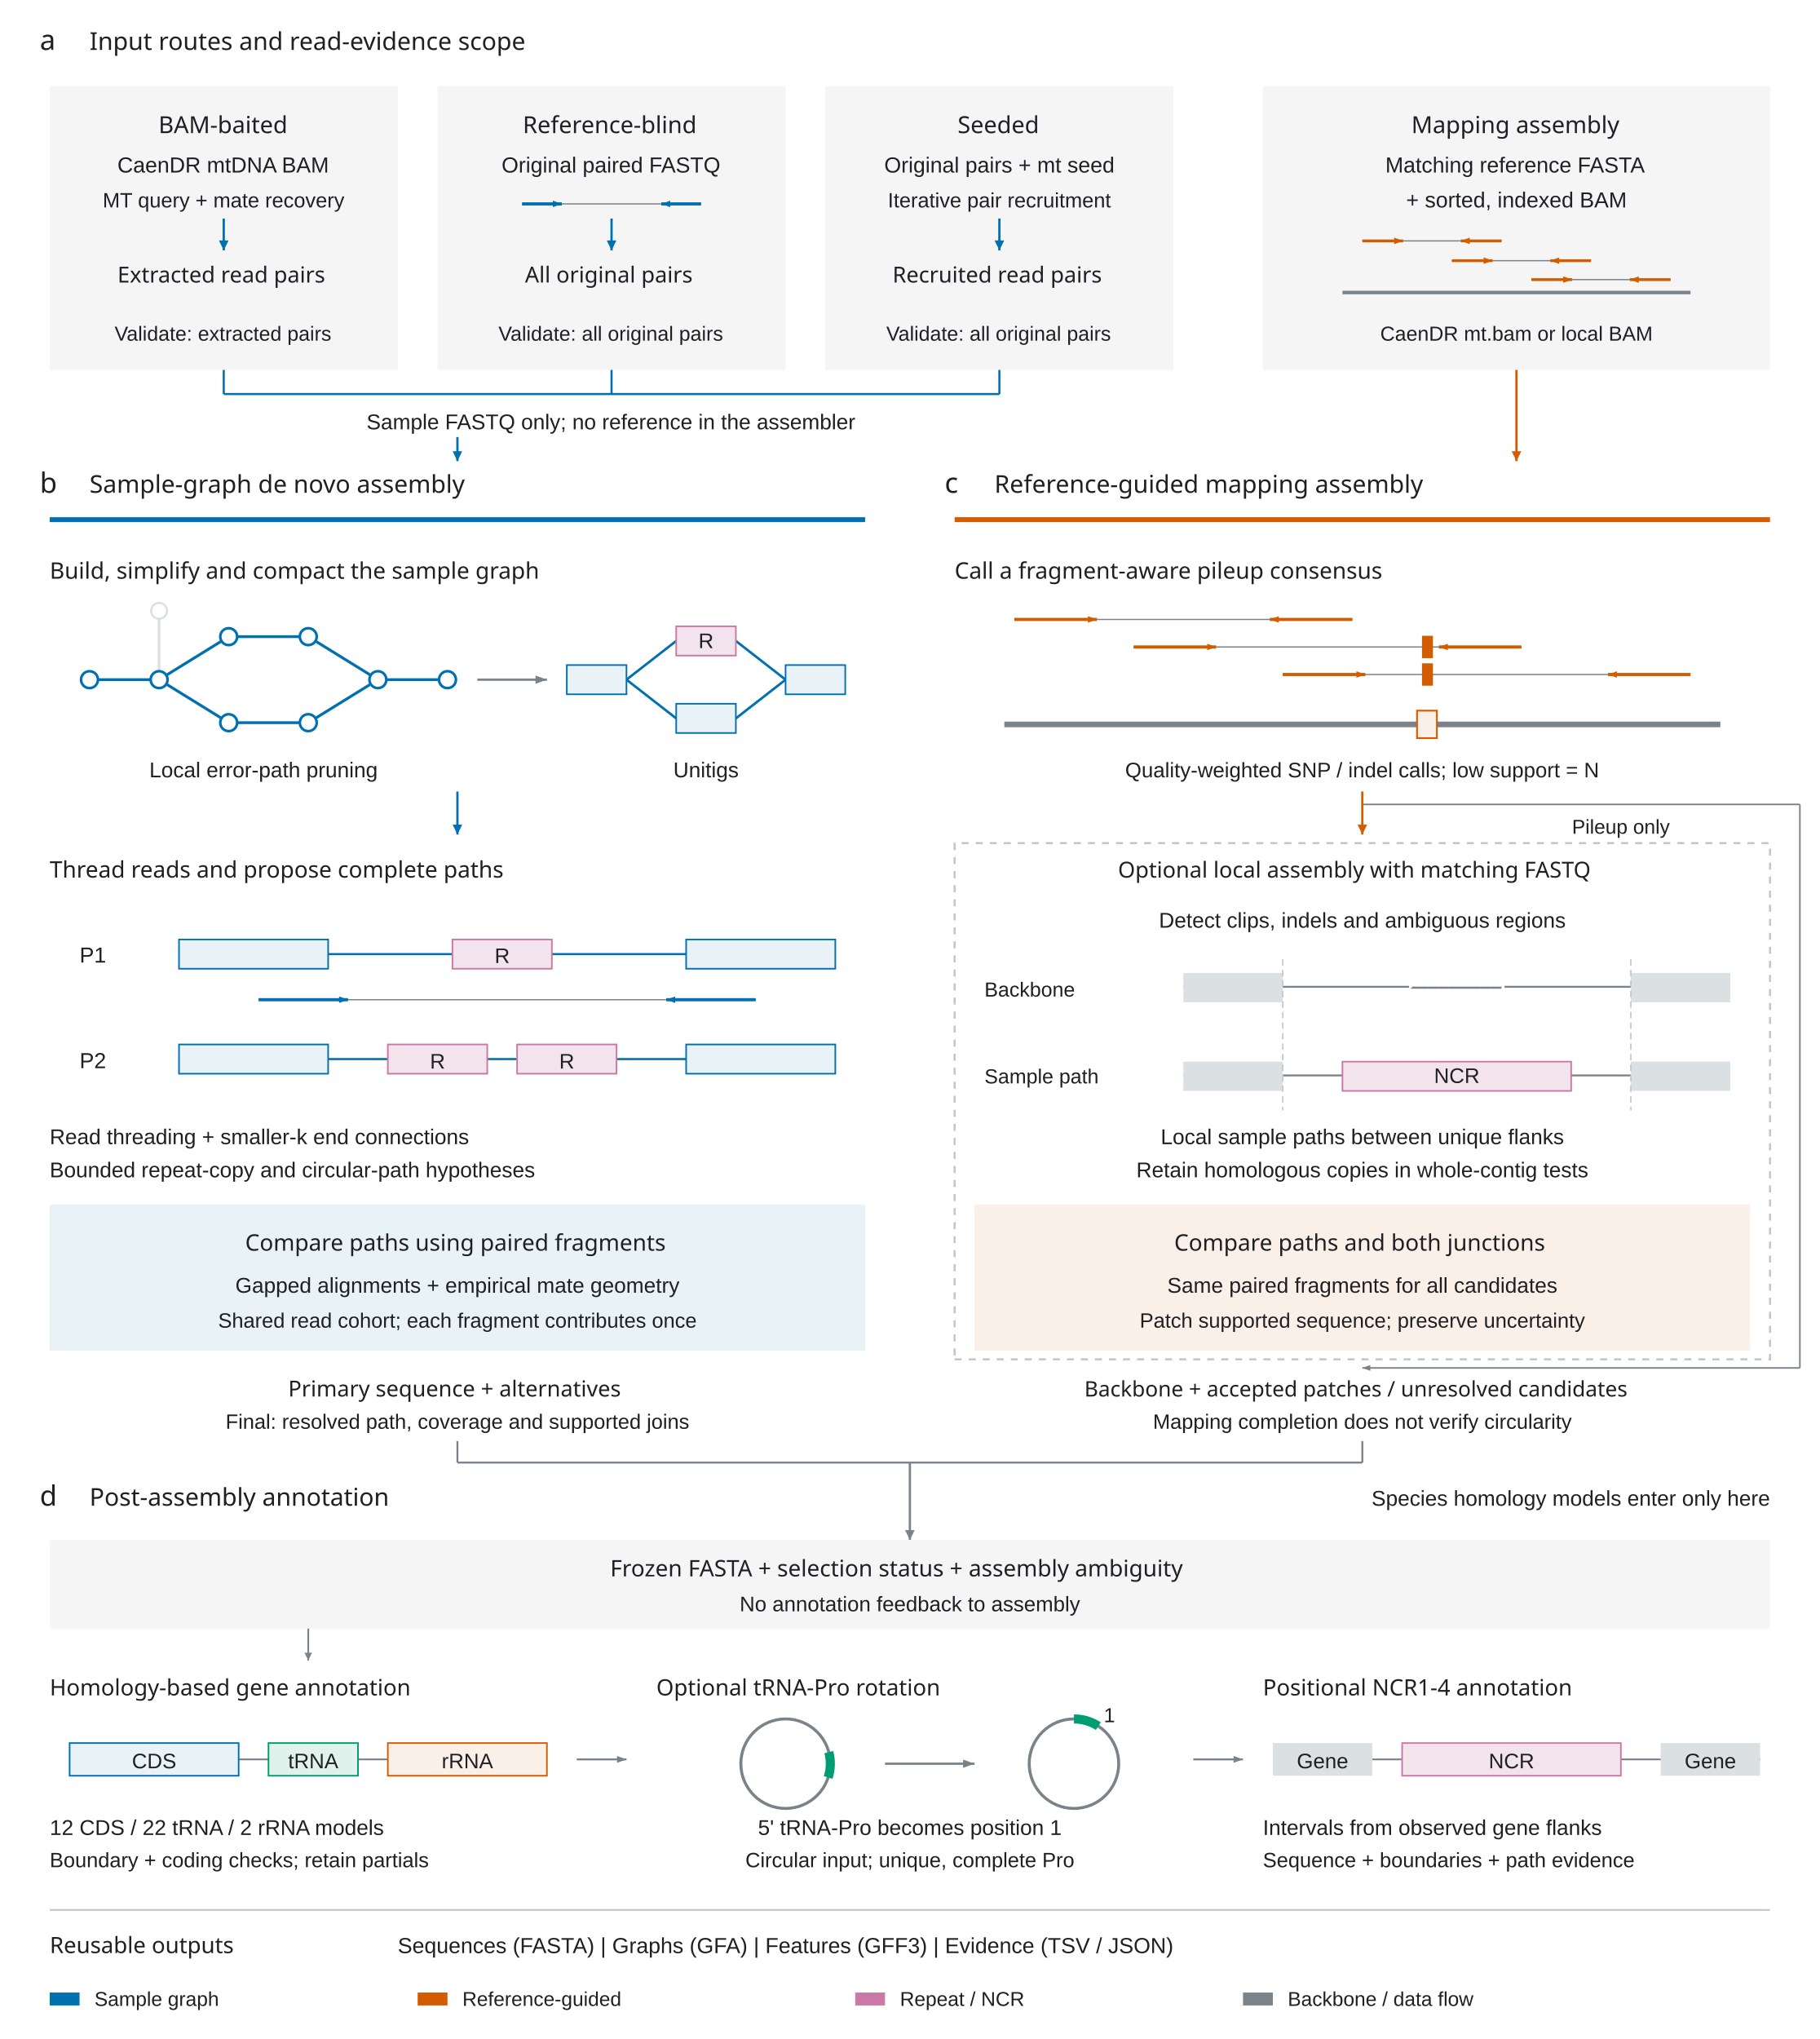
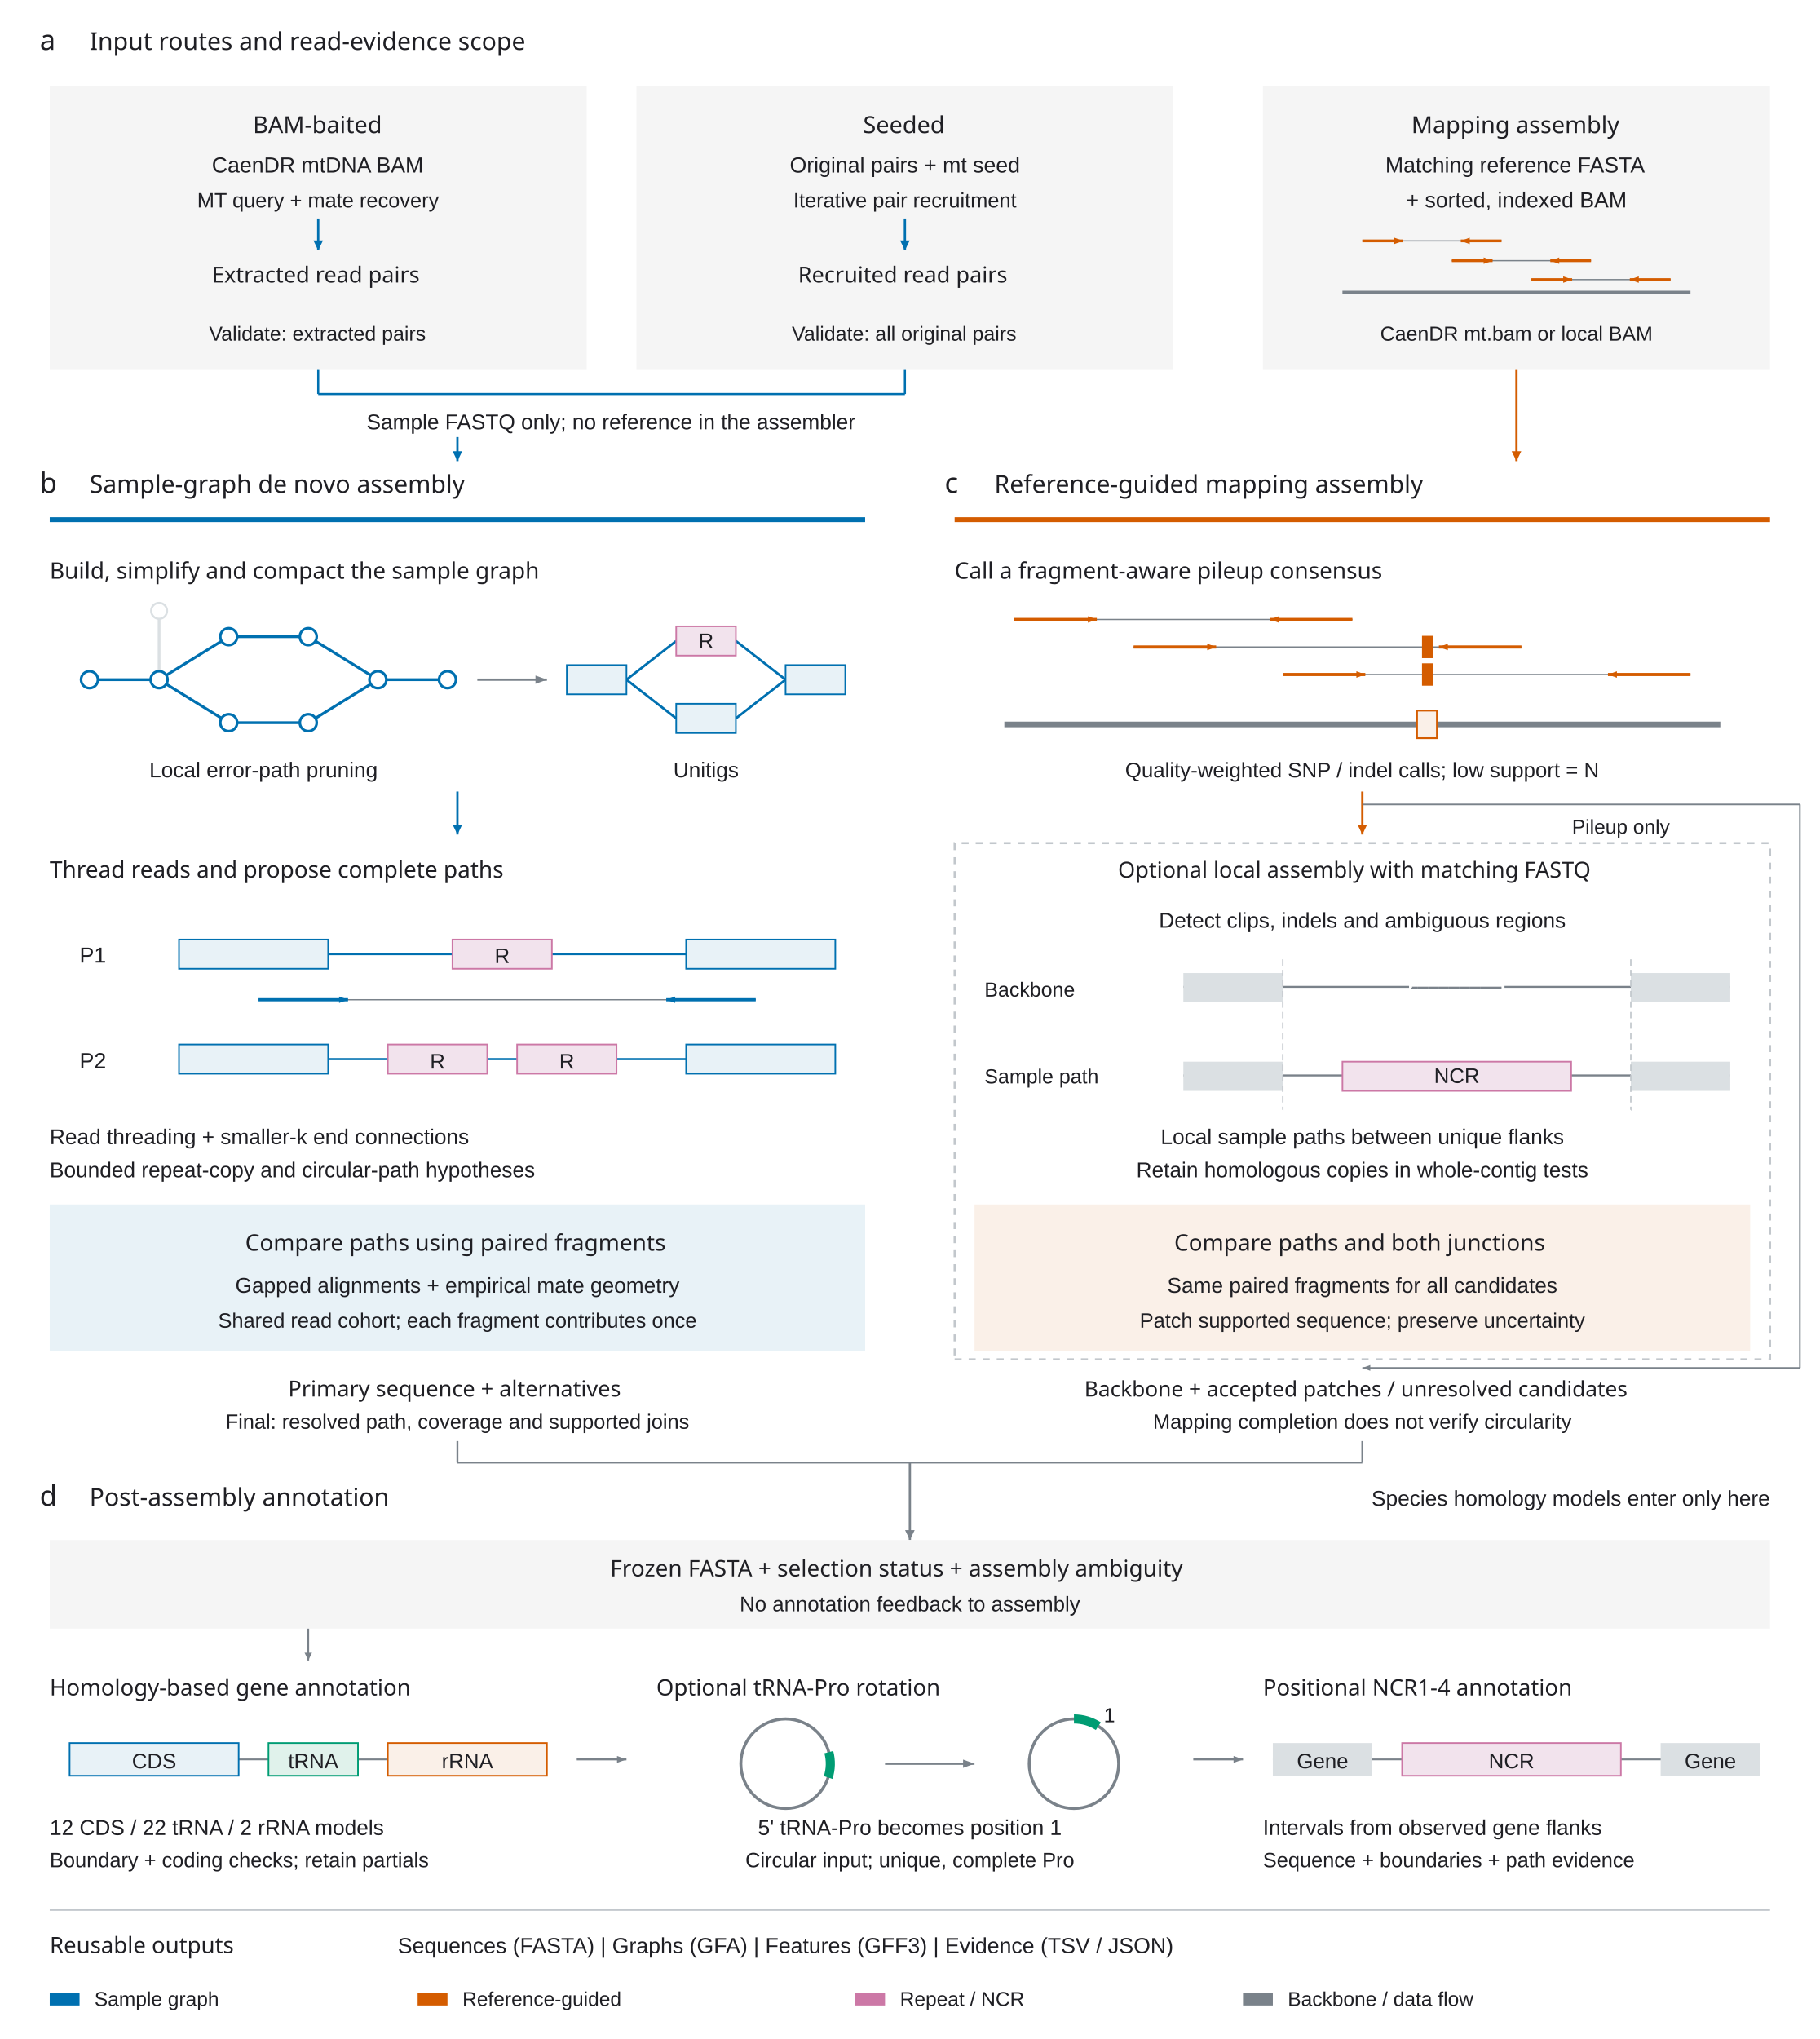
<svg xmlns="http://www.w3.org/2000/svg" width="183mm" height="205mm" preserveAspectRatio="xMinYMin meet" viewBox="0 0 518.74 581.102" version="1.0" fill-rule="evenodd">
  <clipPath id="clip">
    <rect x="0" y="0" width="518.74" height="581.102" />
  </clipPath>
  <g id="group" transform="scale(1,-1) translate(0,-581.1024)" style="clip-path: url(#clip)">
    <g transform="">
      <rect x="0" y="0" width="518.74" height="581.102" style="stroke: none; stroke-linecap: butt; stroke-width: 1; fill: rgb(100%,100%,100%); fill-rule: evenodd;" />
      <g transform="" id="panel_a">
        <text x="11.339" y="567.126" style="font-family: Arial-Bold; font-size: 8px;fill: rgb(12%,12%,14%); stroke:none;" transform="translate(0,1134) scale(1,-1)">a</text>
        <text x="25.512" y="567.126" style="font-family: Arial-Bold; font-size: 7px;fill: rgb(12%,12%,14%); stroke:none;" transform="translate(0,1134) scale(1,-1)">Input routes and read-evidence scope</text>
-         <rect x="14.173" y="475.67" width="99.213" height="80.913" style="stroke: none; stroke-linecap: butt; stroke-width: 0.5; fill: rgb(96%,96%,96%); fill-rule: evenodd;" />
-         <rect x="124.724" y="475.67" width="99.213" height="80.913" style="stroke: none; stroke-linecap: butt; stroke-width: 0.5; fill: rgb(96%,96%,96%); fill-rule: evenodd;" />
-         <rect x="235.276" y="475.67" width="99.213" height="80.913" style="stroke: none; stroke-linecap: butt; stroke-width: 0.5; fill: rgb(96%,96%,96%); fill-rule: evenodd;" />
+         <rect x="14.173" y="475.67" width="153.071" height="80.913" style="stroke: none; stroke-linecap: butt; stroke-width: 0.5; fill: rgb(96%,96%,96%); fill-rule: evenodd;" />
+         <rect x="181.417" y="475.67" width="153.071" height="80.913" style="stroke: none; stroke-linecap: butt; stroke-width: 0.5; fill: rgb(96%,96%,96%); fill-rule: evenodd;" />
        <rect x="360" y="475.67" width="144.567" height="80.913" style="stroke: none; stroke-linecap: butt; stroke-width: 0.5; fill: rgb(96%,96%,96%); fill-rule: evenodd;" />
-         <text x="45.17" y="543.833" style="font-family: Arial-Bold; font-size: 6.7px;fill: rgb(12%,12%,14%); stroke:none;" transform="translate(0,1087) scale(1,-1)">BAM-baited</text>
-         <text x="33.462" y="532.064" style="font-family: Arial; font-size: 6.2px;fill: rgb(12%,12%,14%); stroke:none;" transform="translate(0,1064) scale(1,-1)">CaenDR mtDNA BAM</text>
-         <text x="29.27" y="522.011" style="font-family: Arial; font-size: 5.9px;fill: rgb(12%,12%,14%); stroke:none;" transform="translate(0,1044) scale(1,-1)">MT query + mate recovery</text>
-         <path d="M 63.78,518.824 L 63.78,509.752 Z" style="stroke: rgb(0%,44%,69%); stroke-linecap: butt; stroke-width: 0.65;" />
-         <polygon points="63.78 509.752, 65.149 512.572, 62.41 512.572" style="stroke: none; stroke-linecap: butt; stroke-width: 1; fill: rgb(0%,44%,69%); fill-rule: evenodd;" />
-         <text x="33.49" y="501.415" style="font-family: Arial-Bold; font-size: 6.3px;fill: rgb(12%,12%,14%); stroke:none;" transform="translate(0,1002) scale(1,-1)">Extracted read pairs</text>
-         <text x="32.668" y="484.988" style="font-family: Arial; font-size: 5.8px;fill: rgb(12%,12%,14%); stroke:none;" transform="translate(0,969) scale(1,-1)">Validate: extracted pairs</text>
-         <text x="149.014" y="543.833" style="font-family: Arial-Bold; font-size: 6.7px;fill: rgb(12%,12%,14%); stroke:none;" transform="translate(0,1087) scale(1,-1)">Reference-blind</text>
-         <text x="142.975" y="532.064" style="font-family: Arial; font-size: 6.2px;fill: rgb(12%,12%,14%); stroke:none;" transform="translate(0,1064) scale(1,-1)">Original paired FASTQ</text>
-         <path d="M 148.819,522.992 L 199.843,522.992 Z" style="stroke: rgb(48%,51%,54%); stroke-linecap: butt; stroke-width: 0.35;" />
-         <path d="M 148.819,522.992 L 160.157,522.992 Z" style="stroke: rgb(0%,44%,69%); stroke-linecap: butt; stroke-width: 0.9;" />
-         <polygon points="160.157 522.992, 157.606 523.919, 157.606 522.065" style="stroke: none; stroke-linecap: butt; stroke-width: 1; fill: rgb(0%,44%,69%); fill-rule: evenodd;" />
-         <path d="M 199.843,522.992 L 188.504,522.992 Z" style="stroke: rgb(0%,44%,69%); stroke-linecap: butt; stroke-width: 0.9;" />
-         <polygon points="188.504 522.992, 191.055 522.065, 191.055 523.919" style="stroke: none; stroke-linecap: butt; stroke-width: 1; fill: rgb(0%,44%,69%); fill-rule: evenodd;" />
-         <path d="M 174.331,518.824 L 174.331,509.752 Z" style="stroke: rgb(0%,44%,69%); stroke-linecap: butt; stroke-width: 0.65;" />
-         <polygon points="174.331 509.752, 175.7 512.572, 172.962 512.572" style="stroke: none; stroke-linecap: butt; stroke-width: 1; fill: rgb(0%,44%,69%); fill-rule: evenodd;" />
-         <text x="149.651" y="501.415" style="font-family: Arial-Bold; font-size: 6.3px;fill: rgb(12%,12%,14%); stroke:none;" transform="translate(0,1002) scale(1,-1)">All original pairs</text>
-         <text x="142.091" y="484.988" style="font-family: Arial; font-size: 5.8px;fill: rgb(12%,12%,14%); stroke:none;" transform="translate(0,969) scale(1,-1)">Validate: all original pairs</text>
-         <text x="272.966" y="543.833" style="font-family: Arial-Bold; font-size: 6.7px;fill: rgb(12%,12%,14%); stroke:none;" transform="translate(0,1087) scale(1,-1)">Seeded</text>
-         <text x="252.059" y="532.064" style="font-family: Arial; font-size: 6.2px;fill: rgb(12%,12%,14%); stroke:none;" transform="translate(0,1064) scale(1,-1)">Original pairs + mt seed</text>
-         <text x="253.076" y="522.011" style="font-family: Arial; font-size: 5.9px;fill: rgb(12%,12%,14%); stroke:none;" transform="translate(0,1044) scale(1,-1)">Iterative pair recruitment</text>
-         <path d="M 284.882,518.824 L 284.882,509.752 Z" style="stroke: rgb(0%,44%,69%); stroke-linecap: butt; stroke-width: 0.65;" />
-         <polygon points="284.882 509.752, 286.251 512.572, 283.513 512.572" style="stroke: none; stroke-linecap: butt; stroke-width: 1; fill: rgb(0%,44%,69%); fill-rule: evenodd;" />
-         <text x="254.42" y="501.415" style="font-family: Arial-Bold; font-size: 6.3px;fill: rgb(12%,12%,14%); stroke:none;" transform="translate(0,1002) scale(1,-1)">Recruited read pairs</text>
-         <text x="252.642" y="484.988" style="font-family: Arial; font-size: 5.8px;fill: rgb(12%,12%,14%); stroke:none;" transform="translate(0,969) scale(1,-1)">Validate: all original pairs</text>
+         <text x="72.099" y="543.833" style="font-family: Arial-Bold; font-size: 6.7px;fill: rgb(12%,12%,14%); stroke:none;" transform="translate(0,1087) scale(1,-1)">BAM-baited</text>
+         <text x="60.391" y="532.064" style="font-family: Arial; font-size: 6.2px;fill: rgb(12%,12%,14%); stroke:none;" transform="translate(0,1064) scale(1,-1)">CaenDR mtDNA BAM</text>
+         <text x="56.199" y="522.011" style="font-family: Arial; font-size: 5.9px;fill: rgb(12%,12%,14%); stroke:none;" transform="translate(0,1044) scale(1,-1)">MT query + mate recovery</text>
+         <path d="M 90.709,518.824 L 90.709,509.752 Z" style="stroke: rgb(0%,44%,69%); stroke-linecap: butt; stroke-width: 0.65;" />
+         <polygon points="90.709 509.752, 92.078 512.572, 89.34 512.572" style="stroke: none; stroke-linecap: butt; stroke-width: 1; fill: rgb(0%,44%,69%); fill-rule: evenodd;" />
+         <text x="60.419" y="501.415" style="font-family: Arial-Bold; font-size: 6.3px;fill: rgb(12%,12%,14%); stroke:none;" transform="translate(0,1002) scale(1,-1)">Extracted read pairs</text>
+         <text x="59.597" y="484.988" style="font-family: Arial; font-size: 5.8px;fill: rgb(12%,12%,14%); stroke:none;" transform="translate(0,969) scale(1,-1)">Validate: extracted pairs</text>
+         <text x="246.036" y="543.833" style="font-family: Arial-Bold; font-size: 6.7px;fill: rgb(12%,12%,14%); stroke:none;" transform="translate(0,1087) scale(1,-1)">Seeded</text>
+         <text x="225.13" y="532.064" style="font-family: Arial; font-size: 6.2px;fill: rgb(12%,12%,14%); stroke:none;" transform="translate(0,1064) scale(1,-1)">Original pairs + mt seed</text>
+         <text x="226.147" y="522.011" style="font-family: Arial; font-size: 5.9px;fill: rgb(12%,12%,14%); stroke:none;" transform="translate(0,1044) scale(1,-1)">Iterative pair recruitment</text>
+         <path d="M 257.953,518.824 L 257.953,509.752 Z" style="stroke: rgb(0%,44%,69%); stroke-linecap: butt; stroke-width: 0.65;" />
+         <polygon points="257.953 509.752, 259.322 512.572, 256.584 512.572" style="stroke: none; stroke-linecap: butt; stroke-width: 1; fill: rgb(0%,44%,69%); fill-rule: evenodd;" />
+         <text x="227.491" y="501.415" style="font-family: Arial-Bold; font-size: 6.3px;fill: rgb(12%,12%,14%); stroke:none;" transform="translate(0,1002) scale(1,-1)">Recruited read pairs</text>
+         <text x="225.713" y="484.988" style="font-family: Arial; font-size: 5.8px;fill: rgb(12%,12%,14%); stroke:none;" transform="translate(0,969) scale(1,-1)">Validate: all original pairs</text>
        <text x="402.312" y="543.833" style="font-family: Arial-Bold; font-size: 6.7px;fill: rgb(12%,12%,14%); stroke:none;" transform="translate(0,1087) scale(1,-1)">Mapping assembly</text>
        <text x="394.896" y="532.064" style="font-family: Arial; font-size: 6.2px;fill: rgb(12%,12%,14%); stroke:none;" transform="translate(0,1064) scale(1,-1)">Matching reference FASTA</text>
        <text x="400.835" y="522.011" style="font-family: Arial; font-size: 6.2px;fill: rgb(12%,12%,14%); stroke:none;" transform="translate(0,1044) scale(1,-1)">+ sorted, indexed BAM</text>
        <path d="M 382.677,497.737 L 481.89,497.737 Z" style="stroke: rgb(48%,51%,54%); stroke-linecap: butt; stroke-width: 1;" />
        <path d="M 388.346,512.449 L 428.031,512.449 Z" style="stroke: rgb(48%,51%,54%); stroke-linecap: butt; stroke-width: 0.35;" />
        <path d="M 388.346,512.449 L 399.969,512.449 Z" style="stroke: rgb(83%,36%,0%); stroke-linecap: butt; stroke-width: 0.8;" />
        <polygon points="399.969 512.449, 397.417 513.376, 397.417 511.522" style="stroke: none; stroke-linecap: butt; stroke-width: 1; fill: rgb(83%,36%,0%); fill-rule: evenodd;" />
        <path d="M 428.031,512.449 L 416.409,512.449 Z" style="stroke: rgb(83%,36%,0%); stroke-linecap: butt; stroke-width: 0.8;" />
        <polygon points="416.409 512.449, 418.961 511.522, 418.961 513.376" style="stroke: none; stroke-linecap: butt; stroke-width: 1; fill: rgb(83%,36%,0%); fill-rule: evenodd;" />
        <path d="M 413.858,506.81 L 453.543,506.81 Z" style="stroke: rgb(48%,51%,54%); stroke-linecap: butt; stroke-width: 0.35;" />
        <path d="M 413.858,506.81 L 425.48,506.81 Z" style="stroke: rgb(83%,36%,0%); stroke-linecap: butt; stroke-width: 0.8;" />
        <polygon points="425.48 506.81, 422.929 507.736, 422.929 505.883" style="stroke: none; stroke-linecap: butt; stroke-width: 1; fill: rgb(83%,36%,0%); fill-rule: evenodd;" />
        <path d="M 453.543,506.81 L 441.921,506.81 Z" style="stroke: rgb(83%,36%,0%); stroke-linecap: butt; stroke-width: 0.8;" />
        <polygon points="441.921 506.81, 444.472 505.883, 444.472 507.736" style="stroke: none; stroke-linecap: butt; stroke-width: 1; fill: rgb(83%,36%,0%); fill-rule: evenodd;" />
        <path d="M 436.535,501.415 L 476.22,501.415 Z" style="stroke: rgb(48%,51%,54%); stroke-linecap: butt; stroke-width: 0.35;" />
        <path d="M 436.535,501.415 L 448.157,501.415 Z" style="stroke: rgb(83%,36%,0%); stroke-linecap: butt; stroke-width: 0.8;" />
        <polygon points="448.158 501.415, 445.606 502.342, 445.606 500.488" style="stroke: none; stroke-linecap: butt; stroke-width: 1; fill: rgb(83%,36%,0%); fill-rule: evenodd;" />
        <path d="M 476.22,501.415 L 464.598,501.415 Z" style="stroke: rgb(83%,36%,0%); stroke-linecap: butt; stroke-width: 0.8;" />
        <polygon points="464.598 501.415, 467.15 500.488, 467.15 502.342" style="stroke: none; stroke-linecap: butt; stroke-width: 1; fill: rgb(83%,36%,0%); fill-rule: evenodd;" />
        <text x="393.444" y="484.988" style="font-family: Arial; font-size: 5.8px;fill: rgb(12%,12%,14%); stroke:none;" transform="translate(0,969) scale(1,-1)">CaenDR mt.bam or local BAM</text>
-         <path d="M 63.78,475.67 L 63.78,468.805 Z" style="stroke: rgb(0%,44%,69%); stroke-linecap: butt; stroke-width: 0.6;" />
-         <path d="M 174.331,475.67 L 174.331,468.805 Z" style="stroke: rgb(0%,44%,69%); stroke-linecap: butt; stroke-width: 0.6;" />
-         <path d="M 284.882,475.67 L 284.882,468.805 Z" style="stroke: rgb(0%,44%,69%); stroke-linecap: butt; stroke-width: 0.6;" />
-         <path d="M 63.78,468.805 L 284.882,468.805 Z" style="stroke: rgb(0%,44%,69%); stroke-linecap: butt; stroke-width: 0.6;" />
+         <path d="M 90.709,475.67 L 90.709,468.805 Z" style="stroke: rgb(0%,44%,69%); stroke-linecap: butt; stroke-width: 0.6;" />
+         <path d="M 257.953,475.67 L 257.953,468.805 Z" style="stroke: rgb(0%,44%,69%); stroke-linecap: butt; stroke-width: 0.6;" />
+         <path d="M 90.709,468.805 L 257.953,468.805 Z" style="stroke: rgb(0%,44%,69%); stroke-linecap: butt; stroke-width: 0.6;" />
        <text x="104.487" y="459.242" style="font-family: Arial; font-size: 6.1px;fill: rgb(12%,12%,14%); stroke:none;" transform="translate(0,918) scale(1,-1)">Sample FASTQ only; no reference in the assembler</text>
        <path d="M 130.394,456.545 L 130.394,449.68 Z" style="stroke: rgb(0%,44%,69%); stroke-linecap: butt; stroke-width: 0.65;" />
        <polygon points="130.394 449.68, 131.763 452.5, 129.025 452.5" style="stroke: none; stroke-linecap: butt; stroke-width: 1; fill: rgb(0%,44%,69%); fill-rule: evenodd;" />
        <path d="M 432.283,475.67 L 432.283,449.68 Z" style="stroke: rgb(83%,36%,0%); stroke-linecap: butt; stroke-width: 0.65;" />
        <polygon points="432.284 449.68, 433.653 452.5, 430.914 452.5" style="stroke: none; stroke-linecap: butt; stroke-width: 1; fill: rgb(83%,36%,0%); fill-rule: evenodd;" />
      </g>
      <g transform="" id="panel_b">
        <text x="11.339" y="441.344" style="font-family: Arial-Bold; font-size: 8px;fill: rgb(12%,12%,14%); stroke:none;" transform="translate(0,882) scale(1,-1)">b</text>
        <text x="25.512" y="441.344" style="font-family: Arial-Bold; font-size: 7px;fill: rgb(12%,12%,14%); stroke:none;" transform="translate(0,882) scale(1,-1)">Sample-graph de novo assembly</text>
        <path d="M 14.173,433.007 L 246.614,433.007 Z" style="stroke: rgb(0%,44%,69%); stroke-linecap: butt; stroke-width: 1.4;" />
        <text x="14.173" y="416.824" style="font-family: Arial-Bold; font-size: 6.5px;fill: rgb(12%,12%,14%); stroke:none;" transform="translate(0,833) scale(1,-1)">Build, simplify and compact the sample graph</text>
        <path d="M 25.512,387.402 L 45.354,387.402 Z" style="stroke: rgb(0%,44%,69%); stroke-linecap: butt; stroke-width: 0.8;" />
        <path d="M 45.354,387.402 L 65.197,399.661 Z" style="stroke: rgb(0%,44%,69%); stroke-linecap: butt; stroke-width: 0.8;" />
        <path d="M 45.354,387.402 L 65.197,375.142 Z" style="stroke: rgb(0%,44%,69%); stroke-linecap: butt; stroke-width: 0.8;" />
        <path d="M 65.197,399.661 L 87.874,399.661 Z" style="stroke: rgb(0%,44%,69%); stroke-linecap: butt; stroke-width: 0.8;" />
        <path d="M 65.197,375.142 L 87.874,375.142 Z" style="stroke: rgb(0%,44%,69%); stroke-linecap: butt; stroke-width: 0.8;" />
        <path d="M 87.874,399.661 L 107.717,387.402 Z" style="stroke: rgb(0%,44%,69%); stroke-linecap: butt; stroke-width: 0.8;" />
        <path d="M 87.874,375.142 L 107.717,387.402 Z" style="stroke: rgb(0%,44%,69%); stroke-linecap: butt; stroke-width: 0.8;" />
        <path d="M 107.717,387.402 L 127.559,387.402 Z" style="stroke: rgb(0%,44%,69%); stroke-linecap: butt; stroke-width: 0.8;" />
        <path d="M 45.354,387.402 L 45.354,407.017 Z" style="stroke: rgb(86%,88%,89%); stroke-linecap: butt; stroke-width: 0.8;" />
        <circle cx="25.512" cy="387.402" r="2.409" style="stroke: rgb(0%,44%,69%); stroke-linecap: butt; stroke-width: 0.75; fill: rgb(100%,100%,100%); fill-rule: evenodd;" />
        <circle cx="45.354" cy="387.402" r="2.409" style="stroke: rgb(0%,44%,69%); stroke-linecap: butt; stroke-width: 0.75; fill: rgb(100%,100%,100%); fill-rule: evenodd;" />
        <circle cx="65.197" cy="399.661" r="2.409" style="stroke: rgb(0%,44%,69%); stroke-linecap: butt; stroke-width: 0.75; fill: rgb(100%,100%,100%); fill-rule: evenodd;" />
        <circle cx="65.197" cy="375.142" r="2.409" style="stroke: rgb(0%,44%,69%); stroke-linecap: butt; stroke-width: 0.75; fill: rgb(100%,100%,100%); fill-rule: evenodd;" />
        <circle cx="87.874" cy="399.661" r="2.409" style="stroke: rgb(0%,44%,69%); stroke-linecap: butt; stroke-width: 0.75; fill: rgb(100%,100%,100%); fill-rule: evenodd;" />
        <circle cx="87.874" cy="375.142" r="2.409" style="stroke: rgb(0%,44%,69%); stroke-linecap: butt; stroke-width: 0.75; fill: rgb(100%,100%,100%); fill-rule: evenodd;" />
        <circle cx="107.717" cy="387.402" r="2.409" style="stroke: rgb(0%,44%,69%); stroke-linecap: butt; stroke-width: 0.75; fill: rgb(100%,100%,100%); fill-rule: evenodd;" />
        <circle cx="127.559" cy="387.402" r="2.409" style="stroke: rgb(0%,44%,69%); stroke-linecap: butt; stroke-width: 0.75; fill: rgb(100%,100%,100%); fill-rule: evenodd;" />
        <circle cx="45.354" cy="407.017" r="2.268" style="stroke: rgb(86%,88%,89%); stroke-linecap: butt; stroke-width: 0.6; fill: rgb(100%,100%,100%); fill-rule: evenodd;" />
        <path d="M 136.063,387.402 L 155.906,387.402 Z" style="stroke: rgb(48%,51%,54%); stroke-linecap: butt; stroke-width: 0.65;" />
        <polygon points="155.905 387.402, 152.646 388.586, 152.646 386.217" style="stroke: none; stroke-linecap: butt; stroke-width: 1; fill: rgb(48%,51%,54%); fill-rule: evenodd;" />
        <path d="M 178.583,387.402 L 192.756,398.435 Z" style="stroke: rgb(0%,44%,69%); stroke-linecap: butt; stroke-width: 0.7;" />
        <path d="M 209.764,398.435 L 223.937,387.402 Z" style="stroke: rgb(0%,44%,69%); stroke-linecap: butt; stroke-width: 0.7;" />
        <path d="M 178.583,387.402 L 192.756,376.368 Z" style="stroke: rgb(0%,44%,69%); stroke-linecap: butt; stroke-width: 0.7;" />
        <path d="M 209.764,376.368 L 223.937,387.402 Z" style="stroke: rgb(0%,44%,69%); stroke-linecap: butt; stroke-width: 0.7;" />
        <rect x="161.575" y="383.233" width="17.008" height="8.336" style="stroke: rgb(0%,44%,69%); stroke-linecap: butt; stroke-width: 0.45; fill: rgb(91%,95%,97%); fill-rule: evenodd;" />
        <rect x="192.756" y="394.267" width="17.008" height="8.336" style="stroke: rgb(80%,47%,65%); stroke-linecap: butt; stroke-width: 0.45; fill: rgb(95%,89%,93%); fill-rule: evenodd;" />
        <text x="199.093" y="396.596" style="font-family: Arial; font-size: 6px;fill: rgb(12%,12%,14%); stroke:none;" transform="translate(0,793) scale(1,-1)">R</text>
        <rect x="192.756" y="372.2" width="17.008" height="8.336" style="stroke: rgb(0%,44%,69%); stroke-linecap: butt; stroke-width: 0.45; fill: rgb(91%,95%,97%); fill-rule: evenodd;" />
        <rect x="223.937" y="383.233" width="17.008" height="8.336" style="stroke: rgb(0%,44%,69%); stroke-linecap: butt; stroke-width: 0.45; fill: rgb(91%,95%,97%); fill-rule: evenodd;" />
        <text x="42.566" y="360.431" style="font-family: Arial; font-size: 6.1px;fill: rgb(12%,12%,14%); stroke:none;" transform="translate(0,720) scale(1,-1)">Local error-path pruning</text>
        <text x="191.937" y="360.431" style="font-family: Arial; font-size: 6.1px;fill: rgb(12%,12%,14%); stroke:none;" transform="translate(0,720) scale(1,-1)">Unitigs</text>
        <path d="M 130.394,355.527 L 130.394,343.267 Z" style="stroke: rgb(0%,44%,69%); stroke-linecap: butt; stroke-width: 0.65;" />
        <polygon points="130.394 343.267, 131.763 346.087, 129.025 346.087" style="stroke: none; stroke-linecap: butt; stroke-width: 1; fill: rgb(0%,44%,69%); fill-rule: evenodd;" />
        <text x="14.173" y="331.008" style="font-family: Arial-Bold; font-size: 6.5px;fill: rgb(12%,12%,14%); stroke:none;" transform="translate(0,662) scale(1,-1)">Thread reads and propose complete paths</text>
        <text x="22.677" y="307.224" style="font-family: Arial; font-size: 6.2px;fill: rgb(12%,12%,14%); stroke:none;" transform="translate(0,614) scale(1,-1)">P1</text>
        <path d="M 51.024,309.186 L 238.11,309.186 Z" style="stroke: rgb(0%,44%,69%); stroke-linecap: butt; stroke-width: 0.6;" />
        <rect x="51.024" y="305.017" width="42.52" height="8.336" style="stroke: rgb(0%,44%,69%); stroke-linecap: butt; stroke-width: 0.45; fill: rgb(91%,95%,97%); fill-rule: evenodd;" />
        <rect x="195.591" y="305.017" width="42.52" height="8.336" style="stroke: rgb(0%,44%,69%); stroke-linecap: butt; stroke-width: 0.45; fill: rgb(91%,95%,97%); fill-rule: evenodd;" />
        <rect x="128.976" y="305.017" width="28.346" height="8.336" style="stroke: rgb(80%,47%,65%); stroke-linecap: butt; stroke-width: 0.45; fill: rgb(95%,89%,93%); fill-rule: evenodd;" />
        <text x="140.983" y="307.347" style="font-family: Arial; font-size: 6px;fill: rgb(12%,12%,14%); stroke:none;" transform="translate(0,614) scale(1,-1)">R</text>
        <text x="22.677" y="277.311" style="font-family: Arial; font-size: 6.2px;fill: rgb(12%,12%,14%); stroke:none;" transform="translate(0,554) scale(1,-1)">P2</text>
        <path d="M 51.024,279.272 L 238.11,279.272 Z" style="stroke: rgb(0%,44%,69%); stroke-linecap: butt; stroke-width: 0.6;" />
        <rect x="51.024" y="275.104" width="42.52" height="8.336" style="stroke: rgb(0%,44%,69%); stroke-linecap: butt; stroke-width: 0.45; fill: rgb(91%,95%,97%); fill-rule: evenodd;" />
        <rect x="195.591" y="275.104" width="42.52" height="8.336" style="stroke: rgb(0%,44%,69%); stroke-linecap: butt; stroke-width: 0.45; fill: rgb(91%,95%,97%); fill-rule: evenodd;" />
        <rect x="110.551" y="275.104" width="28.346" height="8.336" style="stroke: rgb(80%,47%,65%); stroke-linecap: butt; stroke-width: 0.45; fill: rgb(95%,89%,93%); fill-rule: evenodd;" />
        <text x="122.558" y="277.433" style="font-family: Arial; font-size: 6px;fill: rgb(12%,12%,14%); stroke:none;" transform="translate(0,554) scale(1,-1)">R</text>
        <rect x="147.402" y="275.104" width="28.346" height="8.336" style="stroke: rgb(80%,47%,65%); stroke-linecap: butt; stroke-width: 0.45; fill: rgb(95%,89%,93%); fill-rule: evenodd;" />
        <text x="159.408" y="277.433" style="font-family: Arial; font-size: 6px;fill: rgb(12%,12%,14%); stroke:none;" transform="translate(0,554) scale(1,-1)">R</text>
        <path d="M 73.701,296.191 L 215.433,296.191 Z" style="stroke: rgb(48%,51%,54%); stroke-linecap: butt; stroke-width: 0.35;" />
        <path d="M 73.701,296.191 L 99.213,296.191 Z" style="stroke: rgb(0%,44%,69%); stroke-linecap: butt; stroke-width: 0.9;" />
        <polygon points="99.213 296.191, 96.661 297.117, 96.661 295.264" style="stroke: none; stroke-linecap: butt; stroke-width: 1; fill: rgb(0%,44%,69%); fill-rule: evenodd;" />
        <path d="M 215.433,296.191 L 189.921,296.191 Z" style="stroke: rgb(0%,44%,69%); stroke-linecap: butt; stroke-width: 0.9;" />
        <polygon points="189.921 296.191, 192.472 295.264, 192.472 297.117" style="stroke: none; stroke-linecap: butt; stroke-width: 1; fill: rgb(0%,44%,69%); fill-rule: evenodd;" />
        <text x="14.173" y="255.979" style="font-family: Arial; font-size: 6.1px;fill: rgb(12%,12%,14%); stroke:none;" transform="translate(0,511) scale(1,-1)">Read threading + smaller-k end connections</text>
        <text x="14.173" y="246.417" style="font-family: Arial; font-size: 6.1px;fill: rgb(12%,12%,14%); stroke:none;" transform="translate(0,492) scale(1,-1)">Bounded repeat-copy and circular-path hypotheses</text>
        <rect x="14.173" y="196.153" width="232.441" height="41.682" style="stroke: none; stroke-linecap: butt; stroke-width: 0.5; fill: rgb(91%,95%,97%); fill-rule: evenodd;" />
        <text x="69.896" y="225.33" style="font-family: Arial-Bold; font-size: 6.5px;fill: rgb(12%,12%,14%); stroke:none;" transform="translate(0,450) scale(1,-1)">Compare paths using paired fragments</text>
        <text x="67.075" y="213.316" style="font-family: Arial; font-size: 6.1px;fill: rgb(12%,12%,14%); stroke:none;" transform="translate(0,426) scale(1,-1)">Gapped alignments + empirical mate geometry</text>
        <text x="62.175" y="203.263" style="font-family: Arial; font-size: 5.9px;fill: rgb(12%,12%,14%); stroke:none;" transform="translate(0,406) scale(1,-1)">Shared read cohort; each fragment contributes once</text>
        <text x="82.155" y="183.893" style="font-family: Arial-Bold; font-size: 6.3px;fill: rgb(12%,12%,14%); stroke:none;" transform="translate(0,367) scale(1,-1)">Primary sequence + alternatives</text>
        <text x="64.305" y="174.086" style="font-family: Arial; font-size: 5.9px;fill: rgb(12%,12%,14%); stroke:none;" transform="translate(0,348) scale(1,-1)">Final: resolved path, coverage and supported joins</text>
      </g>
      <g transform="" id="panel_c">
        <text x="269.291" y="441.344" style="font-family: Arial-Bold; font-size: 8px;fill: rgb(12%,12%,14%); stroke:none;" transform="translate(0,882) scale(1,-1)">c</text>
        <text x="283.465" y="441.344" style="font-family: Arial-Bold; font-size: 7px;fill: rgb(12%,12%,14%); stroke:none;" transform="translate(0,882) scale(1,-1)">Reference-guided mapping assembly</text>
        <path d="M 272.126,433.007 L 504.567,433.007 Z" style="stroke: rgb(83%,36%,0%); stroke-linecap: butt; stroke-width: 1.4;" />
        <text x="272.126" y="416.824" style="font-family: Arial-Bold; font-size: 6.5px;fill: rgb(12%,12%,14%); stroke:none;" transform="translate(0,833) scale(1,-1)">Call a fragment-aware pileup consensus</text>
        <path d="M 289.134,404.565 L 385.512,404.565 Z" style="stroke: rgb(48%,51%,54%); stroke-linecap: butt; stroke-width: 0.35;" />
        <path d="M 289.134,404.565 L 312.661,404.565 Z" style="stroke: rgb(83%,36%,0%); stroke-linecap: butt; stroke-width: 0.9;" />
        <polygon points="312.661 404.565, 310.11 405.492, 310.11 403.638" style="stroke: none; stroke-linecap: butt; stroke-width: 1; fill: rgb(83%,36%,0%); fill-rule: evenodd;" />
        <path d="M 385.512,404.565 L 361.984,404.565 Z" style="stroke: rgb(83%,36%,0%); stroke-linecap: butt; stroke-width: 0.9;" />
        <polygon points="361.984 404.565, 364.535 403.638, 364.535 405.492" style="stroke: none; stroke-linecap: butt; stroke-width: 1; fill: rgb(83%,36%,0%); fill-rule: evenodd;" />
        <path d="M 323.15,396.719 L 433.701,396.719 Z" style="stroke: rgb(48%,51%,54%); stroke-linecap: butt; stroke-width: 0.35;" />
        <path d="M 323.15,396.719 L 346.677,396.719 Z" style="stroke: rgb(83%,36%,0%); stroke-linecap: butt; stroke-width: 0.9;" />
        <polygon points="346.677 396.719, 344.126 397.646, 344.126 395.792" style="stroke: none; stroke-linecap: butt; stroke-width: 1; fill: rgb(83%,36%,0%); fill-rule: evenodd;" />
        <path d="M 433.701,396.719 L 410.173,396.719 Z" style="stroke: rgb(83%,36%,0%); stroke-linecap: butt; stroke-width: 0.9;" />
        <polygon points="410.173 396.719, 412.724 395.792, 412.724 397.646" style="stroke: none; stroke-linecap: butt; stroke-width: 1; fill: rgb(83%,36%,0%); fill-rule: evenodd;" />
        <path d="M 365.669,388.873 L 481.89,388.873 Z" style="stroke: rgb(48%,51%,54%); stroke-linecap: butt; stroke-width: 0.35;" />
        <path d="M 365.669,388.873 L 389.197,388.873 Z" style="stroke: rgb(83%,36%,0%); stroke-linecap: butt; stroke-width: 0.9;" />
        <polygon points="389.197 388.873, 386.646 389.8, 386.646 387.946" style="stroke: none; stroke-linecap: butt; stroke-width: 1; fill: rgb(83%,36%,0%); fill-rule: evenodd;" />
        <path d="M 481.89,388.873 L 458.362,388.873 Z" style="stroke: rgb(83%,36%,0%); stroke-linecap: butt; stroke-width: 0.9;" />
        <polygon points="458.362 388.873, 460.913 387.946, 460.913 389.8" style="stroke: none; stroke-linecap: butt; stroke-width: 1; fill: rgb(83%,36%,0%); fill-rule: evenodd;" />
        <rect x="405.354" y="393.531" width="3.118" height="6.375" style="stroke: none; stroke-linecap: butt; stroke-width: 0.5; fill: rgb(83%,36%,0%); fill-rule: evenodd;" />
        <rect x="405.354" y="385.685" width="3.118" height="6.375" style="stroke: none; stroke-linecap: butt; stroke-width: 0.5; fill: rgb(83%,36%,0%); fill-rule: evenodd;" />
        <path d="M 286.299,374.652 L 490.394,374.652 Z" style="stroke: rgb(48%,51%,54%); stroke-linecap: butt; stroke-width: 1.6;" />
        <rect x="403.937" y="370.729" width="5.669" height="7.846" style="stroke: rgb(83%,36%,0%); stroke-linecap: butt; stroke-width: 0.5; fill: rgb(98%,94%,91%); fill-rule: evenodd;" />
        <text x="320.732" y="360.431" style="font-family: Arial; font-size: 6px;fill: rgb(12%,12%,14%); stroke:none;" transform="translate(0,720) scale(1,-1)">Quality-weighted SNP / indel calls; low support = N</text>
        <path d="M 388.346,355.527 L 388.346,343.267 Z" style="stroke: rgb(83%,36%,0%); stroke-linecap: butt; stroke-width: 0.65;" />
        <polygon points="388.346 343.267, 389.716 346.087, 386.977 346.087" style="stroke: none; stroke-linecap: butt; stroke-width: 1; fill: rgb(83%,36%,0%); fill-rule: evenodd;" />
        <path d="M 388.346,351.849 L 513.071,351.849 Z" style="stroke: rgb(48%,51%,54%); stroke-linecap: butt; stroke-width: 0.45;" />
        <path d="M 513.071,351.849 L 513.071,191.249 Z" style="stroke: rgb(48%,51%,54%); stroke-linecap: butt; stroke-width: 0.45;" />
        <path d="M 513.071,191.249 L 388.346,191.249 Z" style="stroke: rgb(48%,51%,54%); stroke-linecap: butt; stroke-width: 0.45;" />
        <polygon points="388.346 191.249, 390.614 190.425, 390.614 192.073" style="stroke: none; stroke-linecap: butt; stroke-width: 1; fill: rgb(48%,51%,54%); fill-rule: evenodd;" />
        <text x="448.105" y="344.493" style="font-family: Arial; font-size: 5.7px;fill: rgb(12%,12%,14%); stroke:none;" transform="translate(0,688) scale(1,-1)">Pileup only</text>
        <rect x="272.126" y="193.701" width="232.441" height="147.115" style="stroke: rgb(76%,78%,80%); stroke-linecap: butt; stroke-width: 0.6; fill: none; fill-rule: evenodd; stroke-dasharray: 2, 2;" />
        <text x="318.685" y="331.008" style="font-family: Arial-Bold; font-size: 6.3px;fill: rgb(12%,12%,14%); stroke:none;" transform="translate(0,662) scale(1,-1)">Optional local assembly with matching FASTQ</text>
        <text x="330.364" y="317.277" style="font-family: Arial; font-size: 6.1px;fill: rgb(12%,12%,14%); stroke:none;" transform="translate(0,634) scale(1,-1)">Detect clips, indels and ambiguous regions</text>
        <text x="280.63" y="297.907" style="font-family: Arial; font-size: 5.8px;fill: rgb(12%,12%,14%); stroke:none;" transform="translate(0,595) scale(1,-1)">Backbone</text>
        <path d="M 337.323,299.868 L 493.228,299.868 Z" style="stroke: rgb(48%,51%,54%); stroke-linecap: butt; stroke-width: 0.55;" />
        <rect x="337.323" y="295.455" width="28.346" height="8.336" style="stroke: none; stroke-linecap: butt; stroke-width: 0.45; fill: rgb(86%,88%,89%); fill-rule: evenodd;" />
        <rect x="464.882" y="295.455" width="28.346" height="8.336" style="stroke: none; stroke-linecap: butt; stroke-width: 0.45; fill: rgb(86%,88%,89%); fill-rule: evenodd;" />
        <text x="280.63" y="272.652" style="font-family: Arial; font-size: 5.8px;fill: rgb(12%,12%,14%); stroke:none;" transform="translate(0,545) scale(1,-1)">Sample path</text>
        <path d="M 337.323,274.614 L 493.228,274.614 Z" style="stroke: rgb(48%,51%,54%); stroke-linecap: butt; stroke-width: 0.55;" />
        <rect x="337.323" y="270.2" width="28.346" height="8.336" style="stroke: none; stroke-linecap: butt; stroke-width: 0.45; fill: rgb(86%,88%,89%); fill-rule: evenodd;" />
        <rect x="464.882" y="270.2" width="28.346" height="8.336" style="stroke: none; stroke-linecap: butt; stroke-width: 0.45; fill: rgb(86%,88%,89%); fill-rule: evenodd;" />
        <rect x="401.669" y="294.719" width="27.213" height="9.808" style="stroke: none; stroke-linecap: butt; stroke-width: 0.45; fill: rgb(100%,100%,100%); fill-rule: evenodd;" />
        <path d="M 402.52,299.623 L 428.031,299.623 Z" style="stroke: rgb(48%,51%,54%); stroke-linecap: butt; stroke-width: 0.6; stroke-dasharray: 1.5, 1.5;" />
        <rect x="382.677" y="270.2" width="65.197" height="8.336" style="stroke: rgb(80%,47%,65%); stroke-linecap: butt; stroke-width: 0.45; fill: rgb(95%,89%,93%); fill-rule: evenodd;" />
        <text x="408.776" y="272.53" style="font-family: Arial; font-size: 6px;fill: rgb(12%,12%,14%); stroke:none;" transform="translate(0,545) scale(1,-1)">NCR</text>
        <path d="M 365.669,307.715 L 365.669,264.806 Z" style="stroke: rgb(76%,78%,80%); stroke-linecap: butt; stroke-width: 0.4; stroke-dasharray: 1.5, 1.5;" />
        <path d="M 464.882,307.715 L 464.882,264.806 Z" style="stroke: rgb(76%,78%,80%); stroke-linecap: butt; stroke-width: 0.4; stroke-dasharray: 1.5, 1.5;" />
        <text x="330.867" y="255.979" style="font-family: Arial; font-size: 6.1px;fill: rgb(12%,12%,14%); stroke:none;" transform="translate(0,511) scale(1,-1)">Local sample paths between unique flanks</text>
        <text x="323.921" y="246.417" style="font-family: Arial; font-size: 6.1px;fill: rgb(12%,12%,14%); stroke:none;" transform="translate(0,492) scale(1,-1)">Retain homologous copies in whole-contig tests</text>
        <rect x="277.795" y="196.153" width="221.102" height="41.682" style="stroke: none; stroke-linecap: butt; stroke-width: 0.5; fill: rgb(98%,94%,91%); fill-rule: evenodd;" />
        <text x="334.72" y="225.33" style="font-family: Arial-Bold; font-size: 6.5px;fill: rgb(12%,12%,14%); stroke:none;" transform="translate(0,450) scale(1,-1)">Compare paths and both junctions</text>
        <text x="332.739" y="213.316" style="font-family: Arial; font-size: 6.1px;fill: rgb(12%,12%,14%); stroke:none;" transform="translate(0,426) scale(1,-1)">Same paired fragments for all candidates</text>
        <text x="324.883" y="203.263" style="font-family: Arial; font-size: 5.9px;fill: rgb(12%,12%,14%); stroke:none;" transform="translate(0,406) scale(1,-1)">Patch supported sequence; preserve uncertainty</text>
        <text x="309.102" y="183.893" style="font-family: Arial-Bold; font-size: 6.1px;fill: rgb(12%,12%,14%); stroke:none;" transform="translate(0,367) scale(1,-1)">Backbone + accepted patches / unresolved candidates</text>
        <text x="328.664" y="174.086" style="font-family: Arial; font-size: 5.9px;fill: rgb(12%,12%,14%); stroke:none;" transform="translate(0,348) scale(1,-1)">Mapping completion does not verify circularity</text>
      </g>
      <g transform="" id="panel_d">
        <text x="11.339" y="152.018" style="font-family: Arial-Bold; font-size: 8px;fill: rgb(12%,12%,14%); stroke:none;" transform="translate(0,304) scale(1,-1)">d</text>
        <text x="25.512" y="152.018" style="font-family: Arial-Bold; font-size: 7px;fill: rgb(12%,12%,14%); stroke:none;" transform="translate(0,304) scale(1,-1)">Post-assembly annotation</text>
        <text x="390.975" y="152.018" style="font-family: Arial; font-size: 6.1px;fill: rgb(12%,12%,14%); stroke:none;" transform="translate(0,304) scale(1,-1)">Species homology models enter only here</text>
        <path d="M 130.394,170.408 L 130.394,164.278 Z" style="stroke: rgb(48%,51%,54%); stroke-linecap: butt; stroke-width: 0.55;" />
        <path d="M 388.346,170.408 L 388.346,164.278 Z" style="stroke: rgb(48%,51%,54%); stroke-linecap: butt; stroke-width: 0.55;" />
        <path d="M 130.394,164.278 L 388.346,164.278 Z" style="stroke: rgb(48%,51%,54%); stroke-linecap: butt; stroke-width: 0.55;" />
        <path d="M 259.37,164.278 L 259.37,142.211 Z" style="stroke: rgb(48%,51%,54%); stroke-linecap: butt; stroke-width: 0.65;" />
        <polygon points="259.37 142.211, 260.739 145.03, 258.001 145.03" style="stroke: none; stroke-linecap: butt; stroke-width: 1; fill: rgb(48%,51%,54%); fill-rule: evenodd;" />
        <rect x="14.173" y="116.956" width="490.394" height="25.255" style="stroke: none; stroke-linecap: butt; stroke-width: 0.5; fill: rgb(96%,96%,96%); fill-rule: evenodd;" />
        <text x="173.943" y="132.158" style="font-family: Arial-Bold; font-size: 6.5px;fill: rgb(12%,12%,14%); stroke:none;" transform="translate(0,264) scale(1,-1)">Frozen FASTA + selection status + assembly ambiguity</text>
        <text x="210.84" y="122.105" style="font-family: Arial; font-size: 6px;fill: rgb(12%,12%,14%); stroke:none;" transform="translate(0,244) scale(1,-1)">No annotation feedback to assembly</text>
        <path d="M 87.874,116.956 L 87.874,107.884 Z" style="stroke: rgb(48%,51%,54%); stroke-linecap: butt; stroke-width: 0.5;" />
        <polygon points="87.874 107.884, 88.946 110.091, 86.803 110.091" style="stroke: none; stroke-linecap: butt; stroke-width: 1; fill: rgb(48%,51%,54%); fill-rule: evenodd;" />
        <text x="14.173" y="98.076" style="font-family: Arial-Bold; font-size: 6.4px;fill: rgb(12%,12%,14%); stroke:none;" transform="translate(0,196) scale(1,-1)">Homology-based gene annotation</text>
        <text x="187.087" y="98.076" style="font-family: Arial-Bold; font-size: 6.4px;fill: rgb(12%,12%,14%); stroke:none;" transform="translate(0,196) scale(1,-1)">Optional tRNA-Pro rotation</text>
        <text x="360" y="98.076" style="font-family: Arial-Bold; font-size: 6.4px;fill: rgb(12%,12%,14%); stroke:none;" transform="translate(0,196) scale(1,-1)">Positional NCR1-4 annotation</text>
        <path d="M 19.843,79.687 L 155.906,79.687 Z" style="stroke: rgb(48%,51%,54%); stroke-linecap: butt; stroke-width: 0.5;" />
        <rect x="19.843" y="75.028" width="48.189" height="9.317" style="stroke: rgb(0%,44%,69%); stroke-linecap: butt; stroke-width: 0.45; fill: rgb(91%,95%,97%); fill-rule: evenodd;" />
        <text x="37.603" y="77.848" style="font-family: Arial; font-size: 6px;fill: rgb(12%,12%,14%); stroke:none;" transform="translate(0,155) scale(1,-1)">CDS</text>
        <rect x="76.535" y="75.028" width="25.512" height="9.317" style="stroke: rgb(0%,61%,45%); stroke-linecap: butt; stroke-width: 0.45; fill: rgb(88%,95%,92%); fill-rule: evenodd;" />
        <text x="82.124" y="77.848" style="font-family: Arial; font-size: 6px;fill: rgb(12%,12%,14%); stroke:none;" transform="translate(0,155) scale(1,-1)">tRNA</text>
        <rect x="110.551" y="75.028" width="45.354" height="9.317" style="stroke: rgb(83%,36%,0%); stroke-linecap: butt; stroke-width: 0.45; fill: rgb(98%,94%,91%); fill-rule: evenodd;" />
        <text x="125.895" y="77.848" style="font-family: Arial; font-size: 6px;fill: rgb(12%,12%,14%); stroke:none;" transform="translate(0,155) scale(1,-1)">rRNA</text>
        <text x="14.173" y="58.846" style="font-family: Arial; font-size: 6.1px;fill: rgb(12%,12%,14%); stroke:none;" transform="translate(0,117) scale(1,-1)">12 CDS / 22 tRNA / 2 rRNA models</text>
        <text x="14.173" y="49.038" style="font-family: Arial; font-size: 5.9px;fill: rgb(12%,12%,14%); stroke:none;" transform="translate(0,98) scale(1,-1)">Boundary + coding checks; retain partials</text>
        <path d="M 236.693 78.461 C 236.693 75.078 235.349 71.833 232.957 69.441 C 230.565 67.049 227.32 65.705 223.937 65.705 C 220.554 65.705 217.309 67.049 214.917 69.441 C 212.525 71.833 211.181 75.078 211.181 78.461 C 211.181 81.844 212.525 85.089 214.917 87.481 C 217.309 89.873 220.554 91.217 223.937 91.217 C 227.32 91.217 230.565 89.873 232.957 87.481 C 235.349 85.089 236.693 81.844 236.693 78.461 " style="stroke: rgb(48%,51%,54%); stroke-linecap: butt; stroke-width: 0.85; fill: none; fill-rule: evenodd;" />
        <path d="M 236.258 81.763 C 236.897 79.381 236.831 76.865 236.069 74.519 " style="stroke: rgb(0%,61%,45%); stroke-linecap: butt; stroke-width: 2.6; fill: none; fill-rule: evenodd;" />
        <path d="M 318.898 78.461 C 318.898 75.078 317.554 71.833 315.162 69.441 C 312.769 67.049 309.525 65.705 306.142 65.705 C 302.759 65.705 299.514 67.049 297.122 69.441 C 294.73 71.833 293.386 75.078 293.386 78.461 C 293.386 81.844 294.73 85.089 297.122 87.481 C 299.514 89.873 302.759 91.217 306.142 91.217 C 309.525 91.217 312.769 89.873 315.162 87.481 C 317.554 85.089 318.898 81.844 318.898 78.461 " style="stroke: rgb(48%,51%,54%); stroke-linecap: butt; stroke-width: 0.85; fill: none; fill-rule: evenodd;" />
        <path d="M 306.142 91.217 C 308.608 91.217 311.021 90.502 313.089 89.159 " style="stroke: rgb(0%,61%,45%); stroke-linecap: butt; stroke-width: 2.6; fill: none; fill-rule: evenodd;" />
        <path d="M 252.283,78.461 L 277.795,78.461 Z" style="stroke: rgb(48%,51%,54%); stroke-linecap: butt; stroke-width: 0.65;" />
        <polygon points="277.795 78.461, 274.535 79.645, 274.535 77.277" style="stroke: none; stroke-linecap: butt; stroke-width: 1; fill: rgb(48%,51%,54%); fill-rule: evenodd;" />
        <text x="314.646" y="90.721" style="font-family: Arial; font-size: 5.8px;fill: rgb(12%,12%,14%); stroke:none;" transform="translate(0,181) scale(1,-1)">1</text>
        <text x="216.068" y="58.846" style="font-family: Arial; font-size: 6.1px;fill: rgb(12%,12%,14%); stroke:none;" transform="translate(0,117) scale(1,-1)">5' tRNA-Pro becomes position 1</text>
        <text x="212.474" y="49.038" style="font-family: Arial; font-size: 5.9px;fill: rgb(12%,12%,14%); stroke:none;" transform="translate(0,98) scale(1,-1)">Circular input; unique, complete Pro</text>
        <path d="M 362.835,79.687 L 501.732,79.687 Z" style="stroke: rgb(48%,51%,54%); stroke-linecap: butt; stroke-width: 0.5;" />
        <rect x="362.835" y="75.028" width="28.346" height="9.317" style="stroke: none; stroke-linecap: butt; stroke-width: 0.45; fill: rgb(86%,88%,89%); fill-rule: evenodd;" />
        <text x="369.669" y="77.848" style="font-family: Arial; font-size: 6px;fill: rgb(12%,12%,14%); stroke:none;" transform="translate(0,155) scale(1,-1)">Gene</text>
        <rect x="399.685" y="75.028" width="62.362" height="9.317" style="stroke: rgb(80%,47%,65%); stroke-linecap: butt; stroke-width: 0.45; fill: rgb(95%,89%,93%); fill-rule: evenodd;" />
        <text x="424.367" y="77.848" style="font-family: Arial; font-size: 6px;fill: rgb(12%,12%,14%); stroke:none;" transform="translate(0,155) scale(1,-1)">NCR</text>
        <rect x="473.386" y="75.028" width="28.346" height="9.317" style="stroke: none; stroke-linecap: butt; stroke-width: 0.45; fill: rgb(86%,88%,89%); fill-rule: evenodd;" />
        <text x="480.22" y="77.848" style="font-family: Arial; font-size: 6px;fill: rgb(12%,12%,14%); stroke:none;" transform="translate(0,155) scale(1,-1)">Gene</text>
        <text x="360" y="58.846" style="font-family: Arial; font-size: 6.1px;fill: rgb(12%,12%,14%); stroke:none;" transform="translate(0,117) scale(1,-1)">Intervals from observed gene flanks</text>
        <text x="360" y="49.038" style="font-family: Arial; font-size: 5.9px;fill: rgb(12%,12%,14%); stroke:none;" transform="translate(0,98) scale(1,-1)">Sequence + boundaries + path evidence</text>
        <path d="M 164.409,79.687 L 178.583,79.687 Z" style="stroke: rgb(48%,51%,54%); stroke-linecap: butt; stroke-width: 0.55;" />
        <polygon points="178.583 79.687, 175.89 80.665, 175.89 78.709" style="stroke: none; stroke-linecap: butt; stroke-width: 1; fill: rgb(48%,51%,54%); fill-rule: evenodd;" />
        <path d="M 340.157,79.687 L 354.331,79.687 Z" style="stroke: rgb(48%,51%,54%); stroke-linecap: butt; stroke-width: 0.55;" />
        <polygon points="354.331 79.687, 351.638 80.665, 351.638 78.709" style="stroke: none; stroke-linecap: butt; stroke-width: 1; fill: rgb(48%,51%,54%); fill-rule: evenodd;" />
        <path d="M 14.173,36.779 L 504.567,36.779 Z" style="stroke: rgb(76%,78%,80%); stroke-linecap: butt; stroke-width: 0.5;" />
        <text x="14.173" y="24.519" style="font-family: Arial-Bold; font-size: 6.4px;fill: rgb(12%,12%,14%); stroke:none;" transform="translate(0,49) scale(1,-1)">Reusable outputs</text>
        <text x="113.386" y="24.519" style="font-family: Arial; font-size: 6.2px;fill: rgb(12%,12%,14%); stroke:none;" transform="translate(0,49) scale(1,-1)">Sequences (FASTA)  |  Graphs (GFA)  |  Features (GFF3)  |  Evidence (TSV / JSON)</text>
        <rect x="14.173" y="9.562" width="8.504" height="3.678" style="stroke: none; stroke-linecap: butt; stroke-width: 0.5; fill: rgb(0%,44%,69%); fill-rule: evenodd;" />
        <text x="26.929" y="9.562" style="font-family: Arial; font-size: 5.7px;fill: rgb(12%,12%,14%); stroke:none;" transform="translate(0,19) scale(1,-1)">Sample graph</text>
        <rect x="119.055" y="9.562" width="8.504" height="3.678" style="stroke: none; stroke-linecap: butt; stroke-width: 0.5; fill: rgb(83%,36%,0%); fill-rule: evenodd;" />
        <text x="131.811" y="9.562" style="font-family: Arial; font-size: 5.7px;fill: rgb(12%,12%,14%); stroke:none;" transform="translate(0,19) scale(1,-1)">Reference-guided</text>
        <rect x="243.78" y="9.562" width="8.504" height="3.678" style="stroke: none; stroke-linecap: butt; stroke-width: 0.5; fill: rgb(80%,47%,65%); fill-rule: evenodd;" />
        <text x="256.535" y="9.562" style="font-family: Arial; font-size: 5.7px;fill: rgb(12%,12%,14%); stroke:none;" transform="translate(0,19) scale(1,-1)">Repeat / NCR</text>
        <rect x="354.331" y="9.562" width="8.504" height="3.678" style="stroke: none; stroke-linecap: butt; stroke-width: 0.5; fill: rgb(48%,51%,54%); fill-rule: evenodd;" />
        <text x="367.087" y="9.562" style="font-family: Arial; font-size: 5.7px;fill: rgb(12%,12%,14%); stroke:none;" transform="translate(0,19) scale(1,-1)">Backbone / data flow</text>
      </g>
    </g>
  </g>
</svg>
